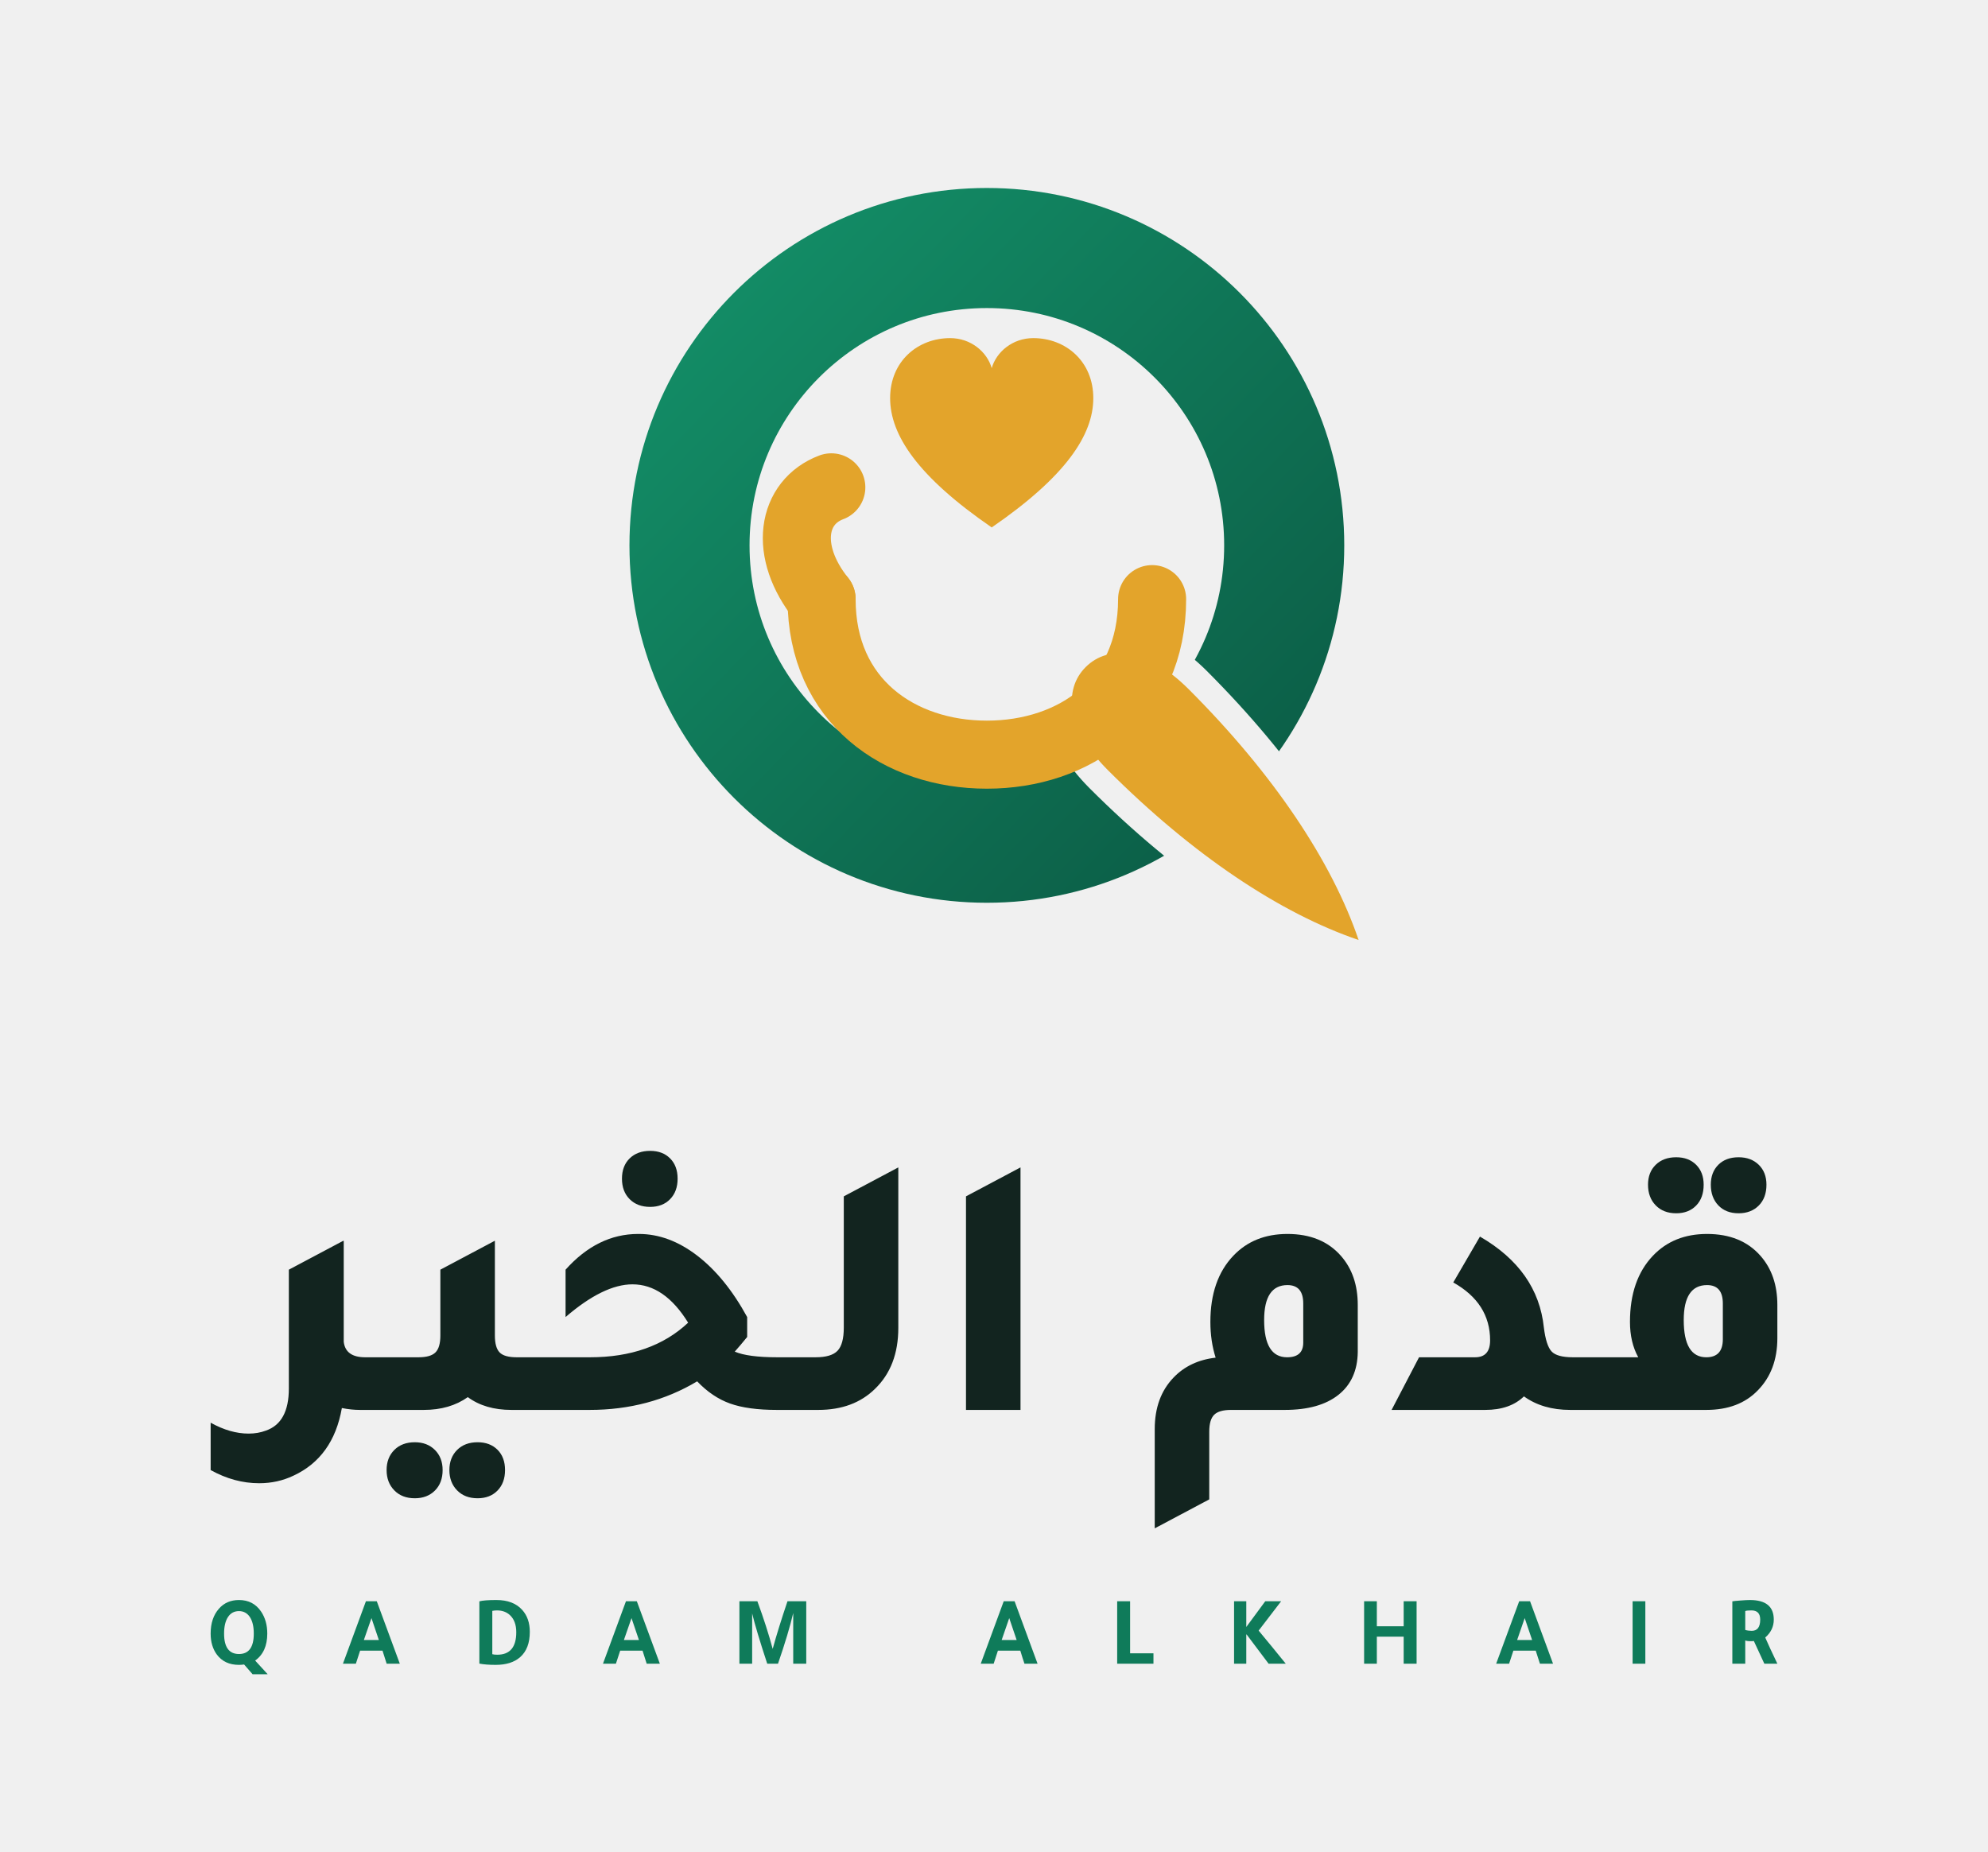
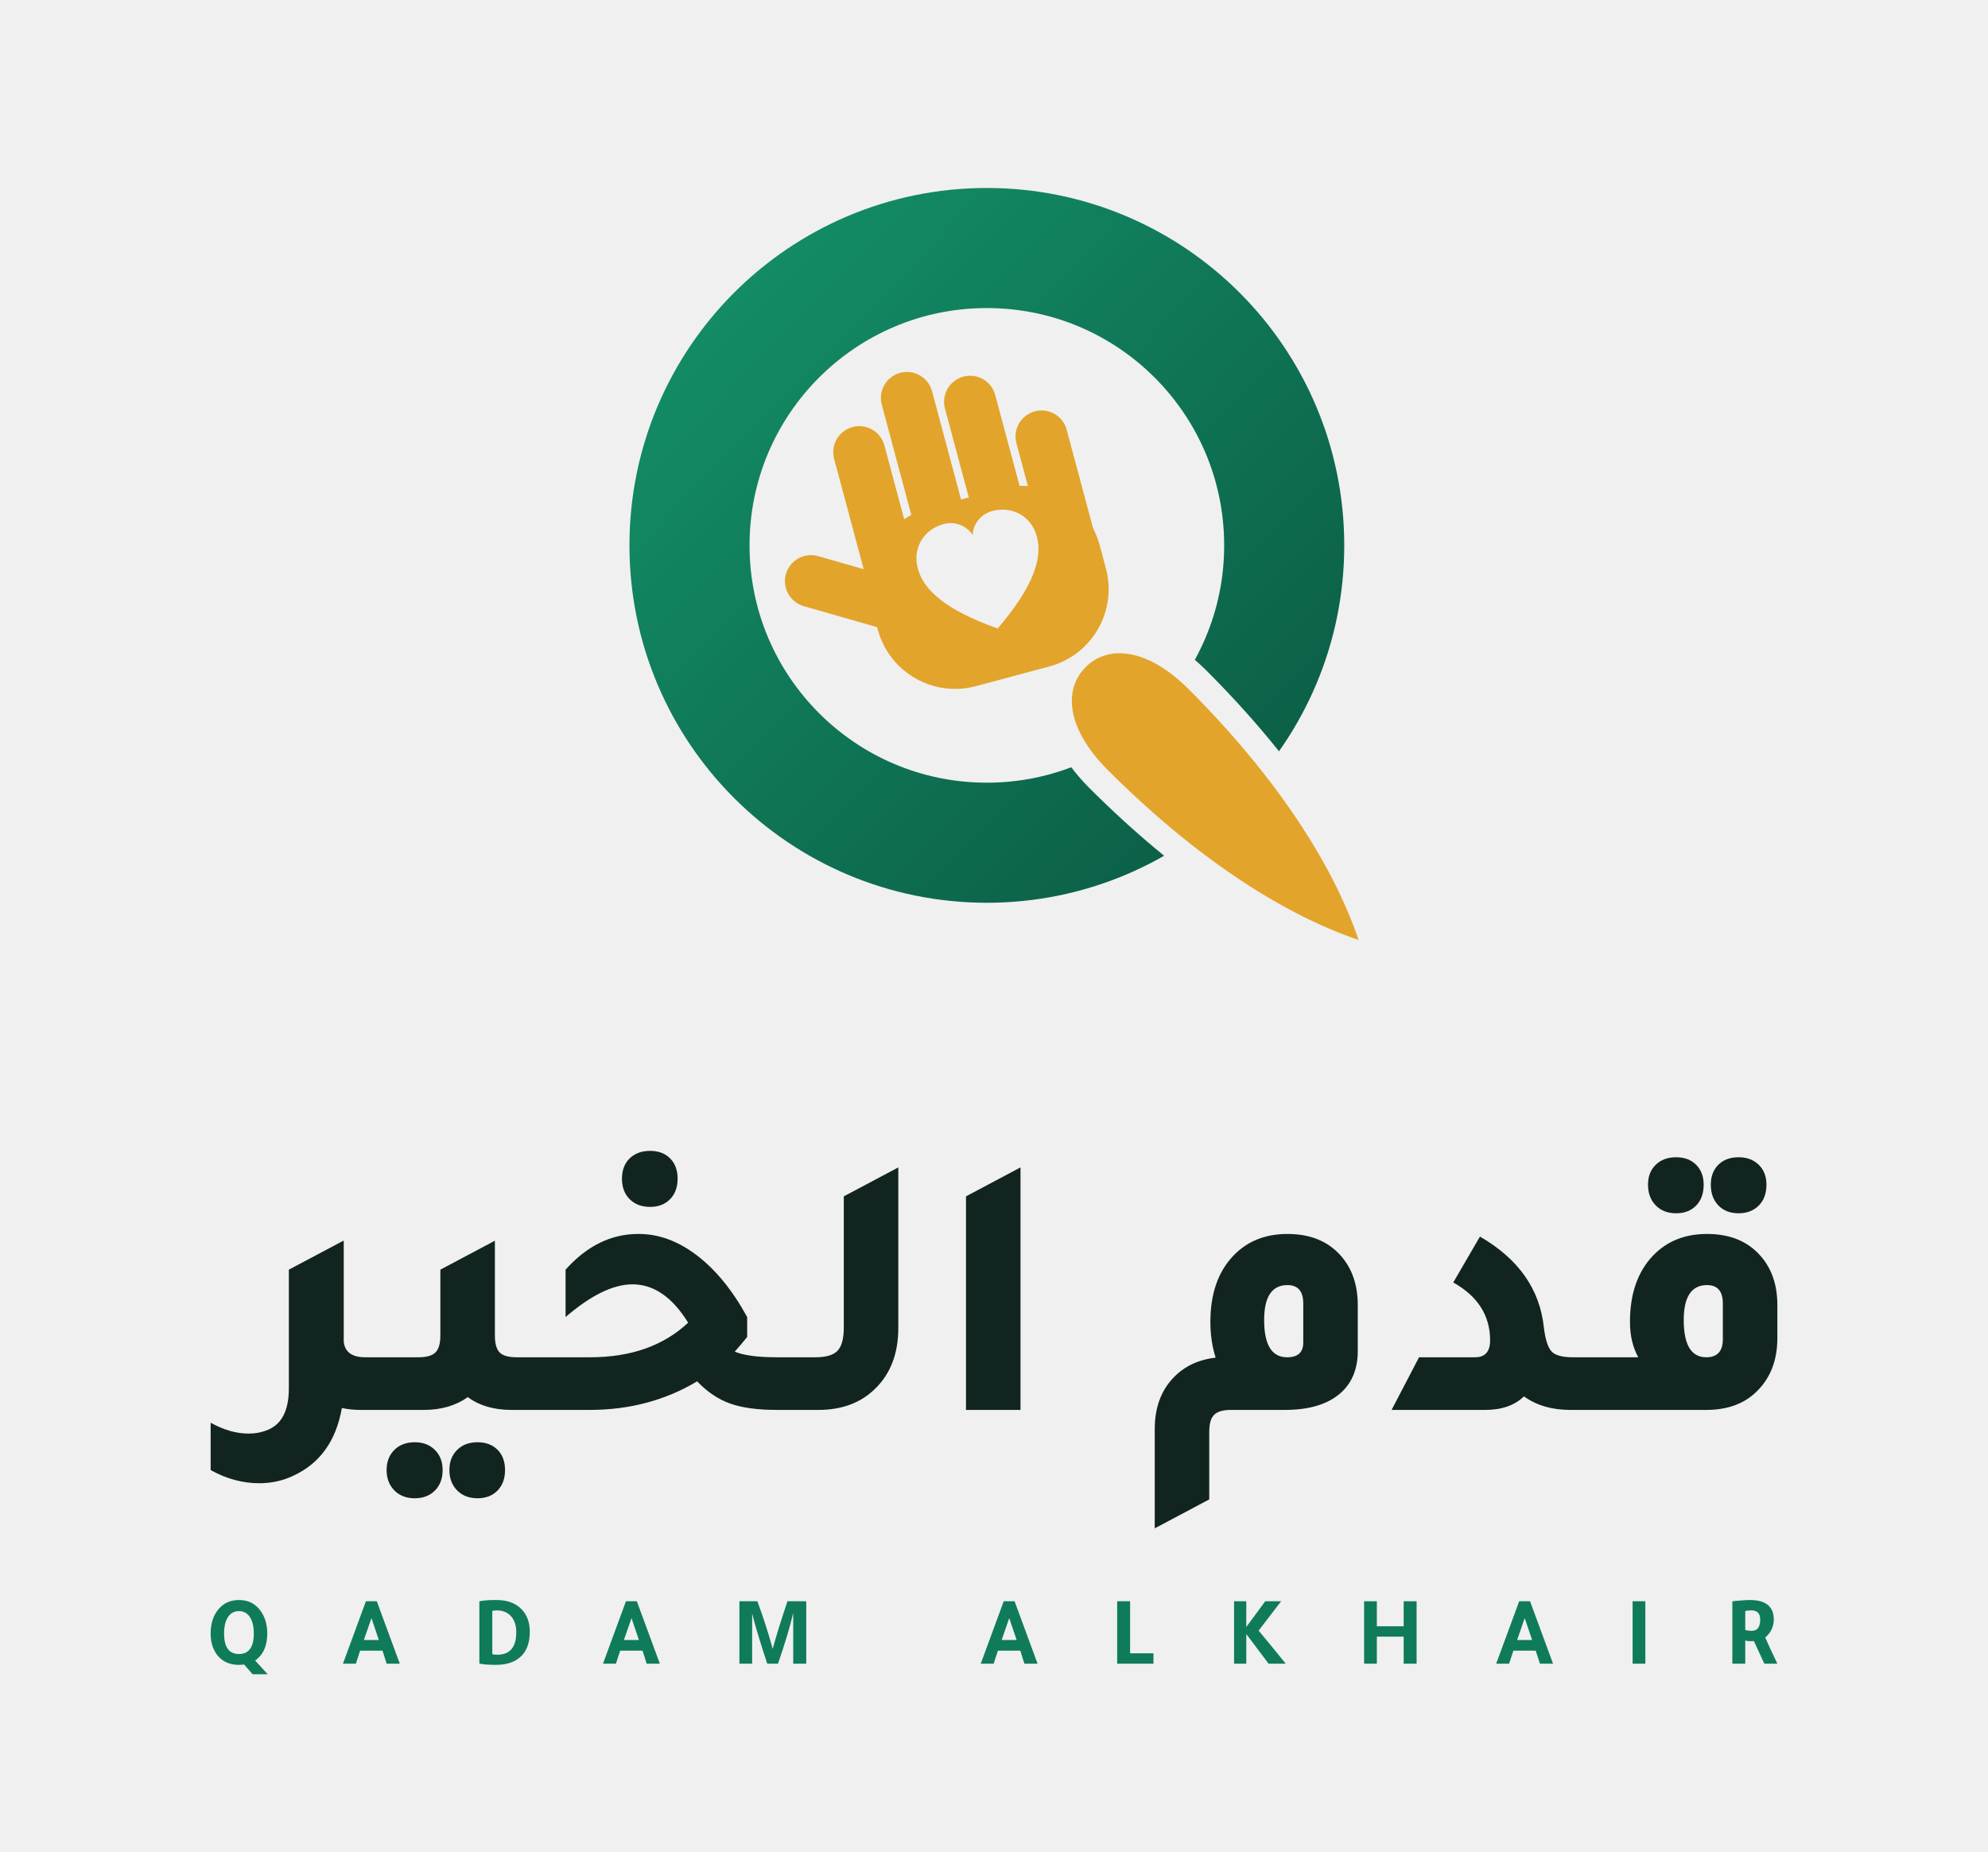
<svg xmlns="http://www.w3.org/2000/svg" viewBox="0 0 423 394" width="423" height="394" role="img">
  <defs>
    <linearGradient id="gs1" x1="24" y1="40" x2="168" y2="180" gradientUnits="userSpaceOnUse">
      <stop offset="0" stop-color="#159A6F" />
      <stop offset="1" stop-color="#0A5440" />
    </linearGradient>
    <mask id="ms1" maskUnits="userSpaceOnUse" x="-20" y="-20" width="240" height="240">
      <rect x="-20" y="-20" width="240" height="240" fill="#fff" />
      <g transform="matrix(0.70711 0.70711 0.70711 -0.70711 124 140)">
        <path d="M58,0 C45,6.4 27,10 6,10 C-4.2,10 -9.5,5.6 -9.5,0 C-9.5,-5.6 -4.2,-10 6,-10 C27,-10 45,-6.4 58,0 Z" fill="#000" stroke="#000" stroke-width="9" stroke-linejoin="round" />
      </g>
    </mask>
+     <mask id="ps1" maskUnits="userSpaceOnUse" x="-40" y="-40" width="280" height="280">
+       <rect x="-40" y="-40" width="280" height="280" fill="#fff" />
+       <g transform="translate(48 57) scale(0.7)">
+         <path d="M0,15 C-16,4 -22,-5 -22,-13 C-22,-21 -16,-26 -9,-26 C-4.5,-26 -1,-23 0,-19.5 C1,-23 4.5,-26 9,-26 C16,-26 22,-21 22,-13 C22,-5 16,4 0,15 Z" fill="#000" />
+       </g>
+     </mask>
  </defs>
  <g transform="translate(90.74 -20.23) scale(1.21673)">
    <g transform="translate(-2 0)">
      <circle cx="100" cy="112" r="52" fill="none" stroke="url(#gs1)" stroke-width="21" mask="url(#ms1)" />
-       <g transform="translate(100 118) scale(0.85) translate(-100 -118)">
-         <path d="M66,122 C66,143 82,154 100,154 C118,154 134,143 134,122" fill="none" stroke="#E3A42B" stroke-width="14" stroke-linecap="round" />
-         <path d="M66,122 C58,112 60,102 68,99" fill="none" stroke="#E3A42B" stroke-width="14" stroke-linecap="round" />
-         <g transform="translate(101 93) scale(0.95)">
-           <path d="M0,15 C-16,4 -22,-5 -22,-13 C-22,-21 -16,-26 -9,-26 C-4.5,-26 -1,-23 0,-19.5 C1,-23 4.5,-26 9,-26 C16,-26 22,-21 22,-13 C22,-5 16,4 0,15 Z" fill="#E3A42B" />
+       <g transform="translate(98 112) rotate(-15) scale(0.70) translate(-48 -46)">
+         <g mask="url(#ps1)">
+           <path d="M26,52 L26,16" stroke="#E3A42B" stroke-width="13" stroke-linecap="round" fill="none" />
+           <path d="M41,52 L41,6" stroke="#E3A42B" stroke-width="13" stroke-linecap="round" fill="none" />
+           <path d="M56,52 L56,11" stroke="#E3A42B" stroke-width="13" stroke-linecap="round" fill="none" />
+           <path d="M71,52 L71,24" stroke="#E3A42B" stroke-width="13" stroke-linecap="round" fill="none" />
+           <path d="M26,56 L6,44" stroke="#E3A42B" stroke-width="13" stroke-linecap="round" fill="none" />
+           <rect x="19" y="34" width="59" height="46" rx="20" fill="#E3A42B" />
        </g>
      </g>
      <g transform="matrix(0.70711 0.70711 0.70711 -0.70711 124 140)">
        <path d="M58,0 C45,6.4 27,10 6,10 C-4.2,10 -9.5,5.6 -9.5,0 C-9.5,-5.6 -4.2,-10 6,-10 C27,-10 45,-6.4 58,0 Z" fill="#E3A42B" />
      </g>
    </g>
  </g>
  <g transform="translate(50.18 300.00)">
    <path d="M27.52 -11.20H35.36V0.00H26.40Q24.56 0.00 22.56 -0.40Q20.72 10.08 12.24 14.00Q8.88 15.60 4.96 15.60Q-0.32 15.60 -5.36 12.80V2.72Q-1.20 5.04 2.72 5.04Q4.72 5.04 6.40 4.40Q11.28 2.72 11.28 -4.56V-29.84L22.88 -36.00V-35.92L22.96 -36.00V-14.48Q23.36 -11.20 27.52 -11.20Z M59.76 -11.20H67.52V0.00H58.64Q53.04 0.00 49.36 -2.72Q45.52 0.00 40.00 0.00H31.04V-11.20H38.88Q41.44 -11.20 42.48 -12.24Q43.52 -13.28 43.52 -15.84V-29.84L55.12 -36.00V-15.84Q55.12 -13.28 56.12 -12.24Q57.12 -11.20 59.76 -11.20ZM38.08 6.88Q40.72 6.88 42.36 8.52Q44.00 10.16 44.00 12.80Q44.00 15.52 42.36 17.16Q40.72 18.80 38.08 18.80Q35.36 18.80 33.72 17.12Q32.08 15.44 32.08 12.80Q32.08 10.16 33.72 8.52Q35.36 6.88 38.08 6.88ZM51.44 6.88Q54.08 6.88 55.68 8.48Q57.28 10.08 57.28 12.80Q57.28 15.52 55.68 17.16Q54.08 18.80 51.44 18.80Q48.72 18.80 47.08 17.12Q45.44 15.44 45.44 12.80Q45.44 10.16 47.08 8.52Q48.72 6.88 51.44 6.88Z M88.16 -43.20Q85.44 -43.20 83.80 -44.84Q82.16 -46.48 82.16 -49.20Q82.16 -51.92 83.80 -53.52Q85.44 -55.12 88.16 -55.12Q90.80 -55.12 92.40 -53.52Q94.00 -51.92 94.00 -49.20Q94.00 -46.48 92.40 -44.84Q90.80 -43.20 88.16 -43.20ZM115.20 -11.20H122.40V0.00H115.12Q108.96 0.00 105.16 -1.36Q101.36 -2.72 98.16 -6.08Q88.00 0.00 75.28 0.00H63.28V-11.20H75.36Q88.40 -11.20 96.24 -18.56Q91.20 -26.72 84.40 -26.72Q78.24 -26.72 70.16 -19.76V-29.84Q76.96 -37.44 85.60 -37.44H85.76Q92.16 -37.44 98.16 -32.84Q104.16 -28.24 108.80 -19.76V-15.52Q107.44 -13.84 106.16 -12.40Q108.96 -11.20 115.20 -11.20Z M118.16 0.00V-11.20H123.36Q126.72 -11.20 128.04 -12.60Q129.36 -14.00 129.36 -17.52V-45.44L140.96 -51.60V-17.44Q140.96 -9.28 136.00 -4.48Q131.44 0.00 123.92 0.00Z M155.36 0.00V-45.44L166.96 -51.60V0.00Z M208.48 -11.12Q207.36 -14.64 207.36 -18.72Q207.36 -27.68 212.24 -32.80Q216.64 -37.44 223.76 -37.44Q231.04 -37.44 235.12 -32.80Q238.72 -28.72 238.72 -22.32V-12.32Q238.64 -6.40 234.60 -3.20Q230.56 0.00 223.20 0.00H211.76Q209.20 0.00 208.16 1.04Q207.12 2.08 207.12 4.64V19.04L195.52 25.20V4.08Q195.52 -2.72 199.52 -6.88Q202.96 -10.48 208.48 -11.12ZM227.12 -14.32V-22.64Q227.12 -26.56 223.76 -26.56Q218.80 -26.56 218.80 -19.12Q218.80 -11.20 223.68 -11.20Q227.12 -11.20 227.12 -14.32Z M245.92 0.00 251.76 -11.20H263.68Q266.88 -11.20 266.88 -14.80Q266.88 -22.72 259.04 -27.12L264.72 -36.88Q277.04 -29.76 278.32 -17.52Q278.80 -13.68 279.96 -12.44Q281.12 -11.20 284.48 -11.20H290.88V0.00H283.92Q278.08 0.00 274.08 -2.88Q271.12 0.00 265.84 0.00Z M306.48 -41.84Q303.76 -41.84 302.12 -43.52Q300.48 -45.20 300.48 -47.92Q300.48 -50.56 302.12 -52.16Q303.76 -53.76 306.48 -53.76Q309.12 -53.76 310.72 -52.16Q312.32 -50.56 312.32 -47.92Q312.32 -45.12 310.72 -43.48Q309.12 -41.84 306.48 -41.84ZM319.76 -41.84Q317.04 -41.84 315.44 -43.52Q313.84 -45.20 313.84 -47.92Q313.84 -50.56 315.44 -52.16Q317.04 -53.76 319.76 -53.76Q322.40 -53.76 324.04 -52.16Q325.68 -50.56 325.68 -47.92Q325.68 -45.12 324.04 -43.48Q322.40 -41.84 319.76 -41.84ZM286.56 0.00V-11.20H298.40Q296.64 -14.40 296.64 -18.72Q296.64 -27.68 301.52 -32.80Q305.92 -37.44 313.04 -37.44Q320.32 -37.44 324.40 -32.80Q328.00 -28.72 328.00 -22.32V-15.28Q328.00 -8.40 323.84 -4.16Q319.84 0.00 312.88 0.00ZM316.40 -22.64Q316.40 -26.56 313.04 -26.56Q308.08 -26.56 308.08 -19.12Q308.08 -11.20 312.88 -11.20Q316.40 -11.20 316.40 -15.04Z" fill="#12241F" />
  </g>
  <g transform="translate(43.98 354.00)">
    <path d="M7.96 0.17Q7.37 0.25 6.87 0.25Q3.78 0.25 2.14 -1.97Q0.84 -3.76 0.84 -6.41Q0.84 -9.70 2.60 -11.70Q4.22 -13.55 6.87 -13.55Q9.93 -13.55 11.59 -11.07Q12.89 -9.13 12.89 -6.41Q12.89 -2.50 10.31 -0.67Q11.53 0.69 12.98 2.25H9.77ZM6.87 -2.06Q10.02 -2.06 10.02 -6.41Q10.02 -8.76 9.11 -10.04Q8.27 -11.19 6.87 -11.19Q5.36 -11.19 4.53 -9.93Q3.70 -8.67 3.70 -6.41Q3.70 -2.06 6.87 -2.06Z M33.88 -13.29H36.19L41.09 0.00H38.29Q37.94 -1.05 37.41 -2.77H32.64Q32.35 -1.83 31.74 0.00H28.99ZM35.06 -9.70Q34.47 -8.04 33.44 -5.04H36.63Q35.65 -7.94 35.06 -9.70Z M58.02 -13.27Q59.05 -13.55 61.65 -13.55Q65.24 -13.55 67.13 -11.45Q68.75 -9.66 68.75 -6.78Q68.75 -3.19 66.69 -1.39Q64.82 0.25 61.49 0.25Q59.39 0.25 58.02 -0.02ZM60.77 -2.02Q61.19 -1.91 61.82 -1.91Q65.87 -1.91 65.87 -6.70Q65.87 -9.07 64.53 -10.33Q63.44 -11.34 61.76 -11.34Q61.28 -11.34 60.77 -11.24Z M89.21 -13.29H91.52L96.42 0.00H93.62Q93.27 -1.05 92.74 -2.77H87.98Q87.68 -1.83 87.07 0.00H84.32ZM90.39 -9.70Q89.80 -8.04 88.77 -5.04H91.97Q90.98 -7.94 90.39 -9.70Z M120.43 -3.15Q121.61 -7.46 123.58 -13.29H127.57V0.00H124.80V-10.79Q123.81 -6.53 121.56 0.00H119.27Q116.90 -7.20 116.06 -10.69V0.00H113.35V-13.29H117.17Q119.15 -7.92 120.43 -3.15Z M169.59 -13.29H171.90L176.79 0.00H174.00Q173.64 -1.05 173.12 -2.77H168.35Q168.06 -1.83 167.45 0.00H164.70ZM170.76 -9.70Q170.18 -8.04 169.15 -5.04H172.34Q171.35 -7.94 170.76 -9.70Z M193.73 0.00V-13.29H196.48V-2.21H201.45V0.00Z M221.20 -13.29V-7.81Q223.98 -11.57 225.24 -13.29H228.62Q226.45 -10.46 223.83 -7.04Q226.58 -3.74 229.60 0.00H225.95Q224.02 -2.58 221.27 -6.22H221.20V0.00H218.60V-13.29Z M248.98 0.00H246.27V-13.29H248.98V-7.96H254.69V-13.29H257.44V0.00H254.69V-5.75H248.98Z M279.27 -13.29H281.58L286.47 0.00H283.68Q283.32 -1.05 282.79 -2.77H278.03Q277.73 -1.83 277.12 0.00H274.37ZM280.44 -9.70Q279.85 -8.04 278.83 -5.04H282.02Q281.03 -7.94 280.44 -9.70Z M306.11 -13.29V0.00H303.40V-13.29Z M324.62 0.00V-13.27Q324.92 -13.34 326.28 -13.44Q327.65 -13.55 328.36 -13.55Q333.44 -13.55 333.44 -9.39Q333.44 -7.14 331.62 -5.57Q332.37 -3.82 334.20 0.00H331.43Q330.40 -2.25 329.20 -4.83Q328.97 -4.79 328.57 -4.79Q327.65 -4.79 327.37 -4.96V0.00ZM327.37 -11.19V-7.18Q328.00 -6.99 328.74 -6.99Q330.55 -6.99 330.55 -9.39Q330.55 -11.34 328.68 -11.34Q327.61 -11.34 327.37 -11.19Z" fill="#0F7B5A" />
  </g>
</svg>
